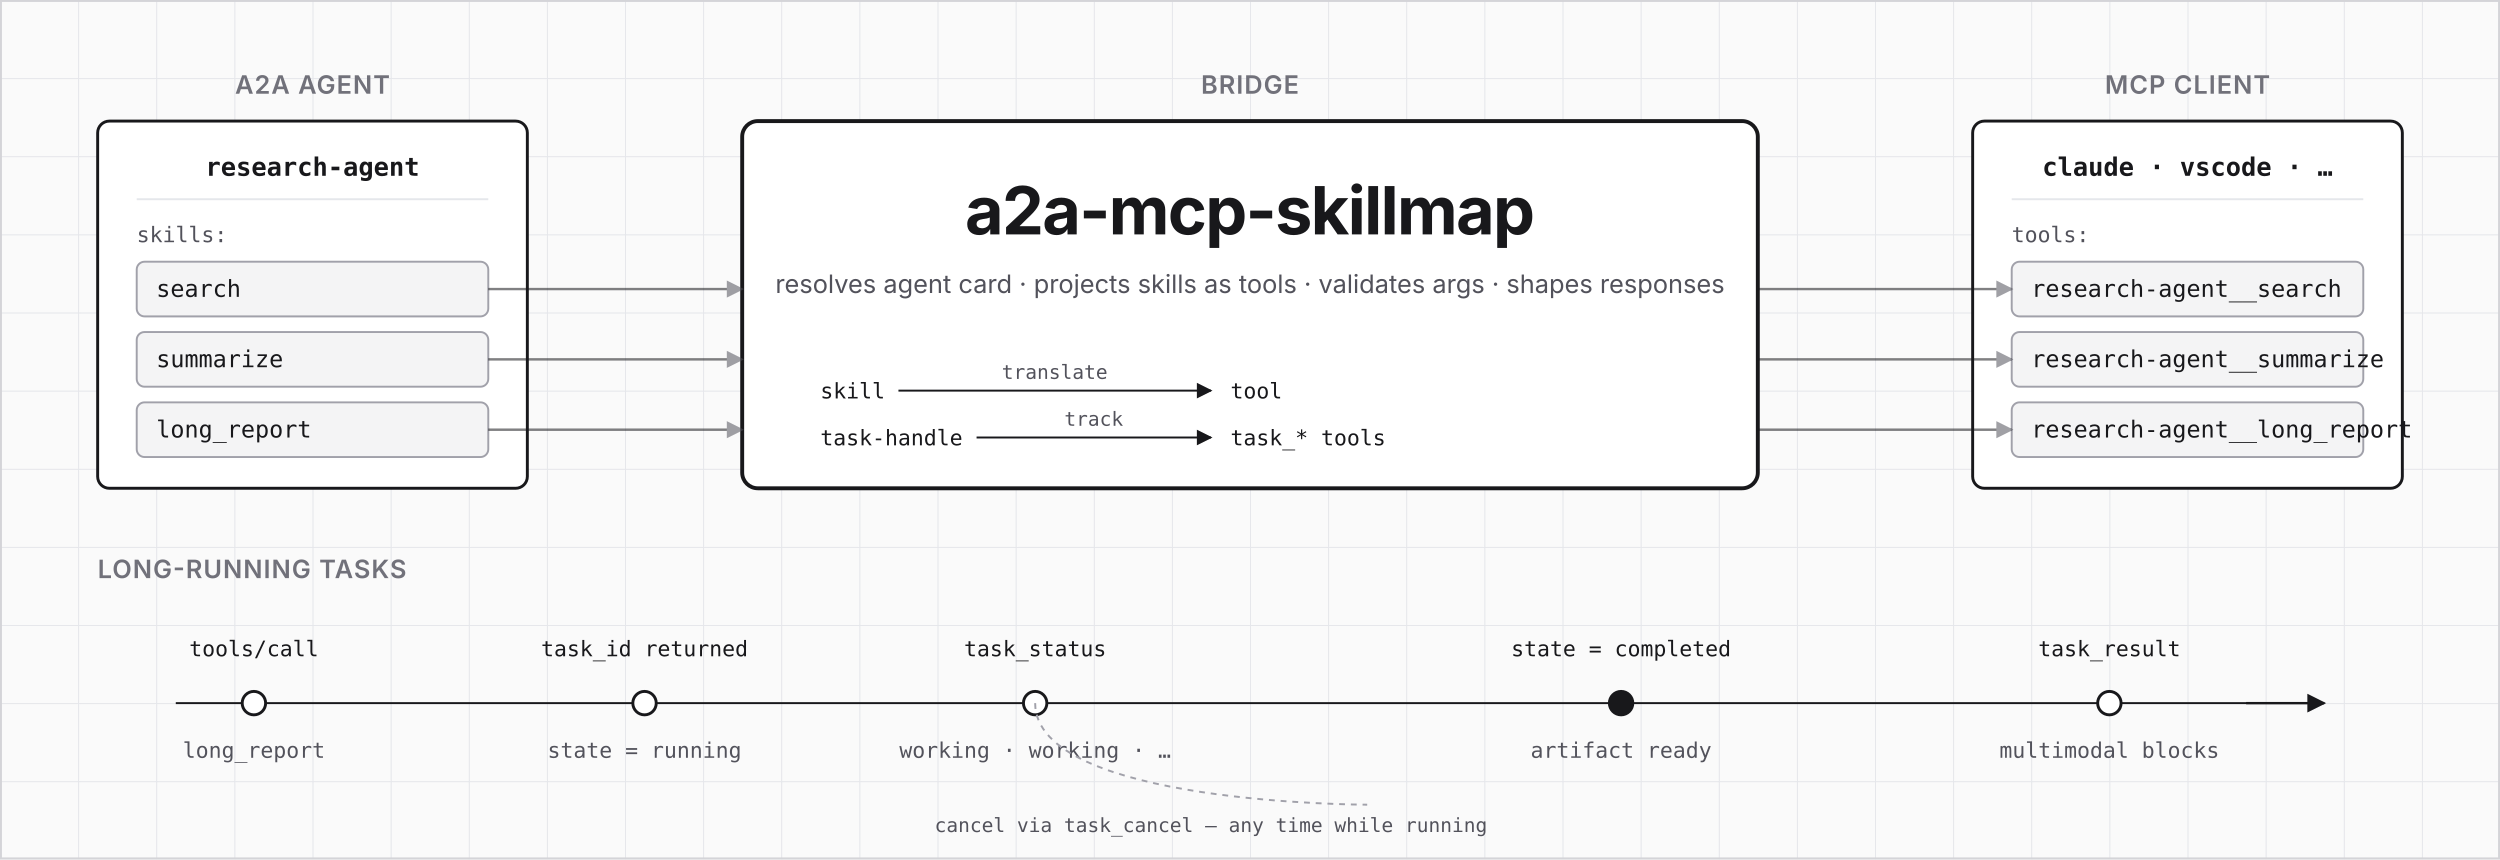
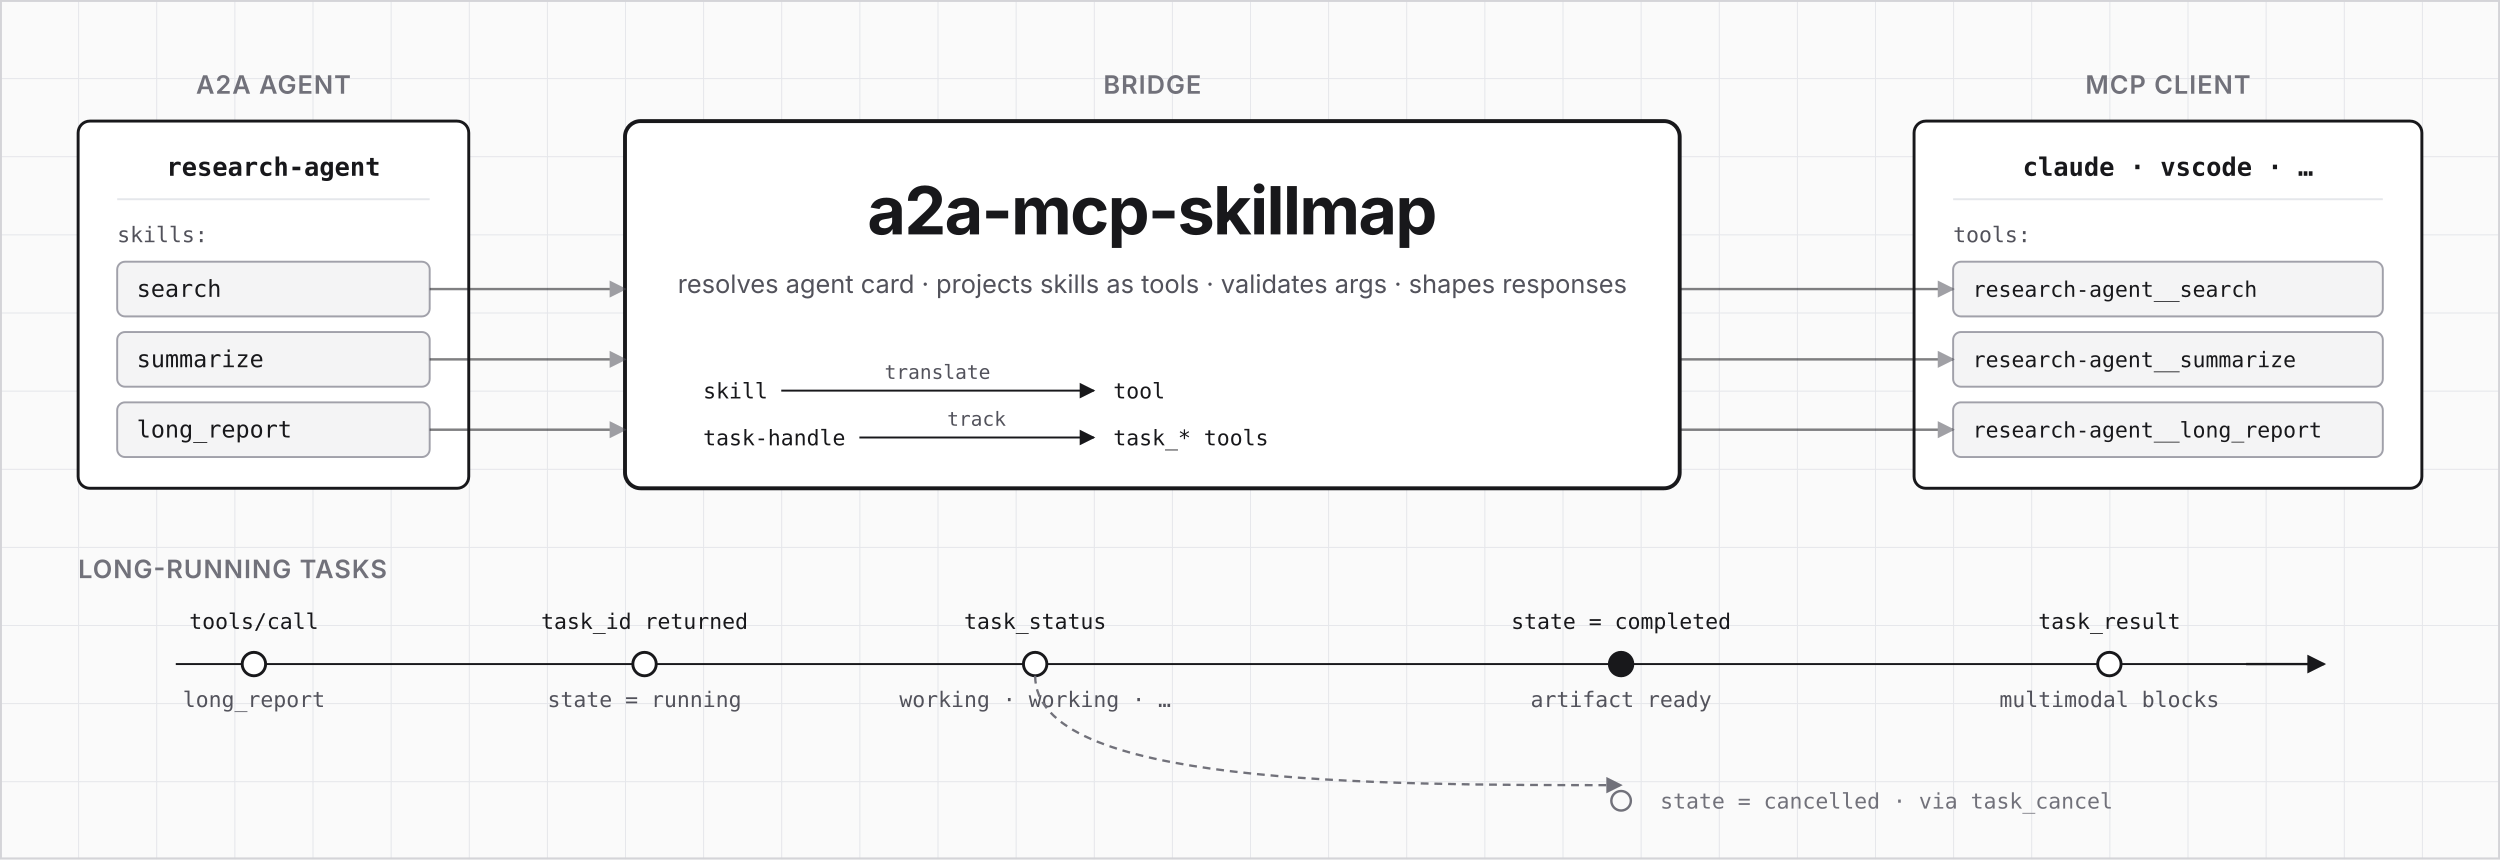
<svg xmlns="http://www.w3.org/2000/svg" viewBox="0 0 1280 440" role="img" aria-labelledby="title desc">
  <defs>
    <pattern id="grid-l" width="40" height="40" patternUnits="userSpaceOnUse">
      <path d="M 40 0 L 0 0 0 40" fill="none" stroke="#e5e7eb" stroke-width="1" />
    </pattern>
    <marker id="arrow-l" viewBox="0 0 10 10" refX="9" refY="5" markerWidth="8" markerHeight="8" orient="auto-start-reverse">
      <path d="M 0 0 L 10 5 L 0 10 z" fill="#18181b" />
    </marker>
    <marker id="arrow-l-sub" viewBox="0 0 10 10" refX="9" refY="5" markerWidth="7" markerHeight="7" orient="auto-start-reverse">
      <path d="M 0 0 L 10 5 L 0 10 z" fill="#52525b" />
    </marker>
+     <marker id="arrow-l-branch" viewBox="0 0 10 10" refX="9" refY="5" markerWidth="7" markerHeight="7" orient="auto-start-reverse">
+       <path d="M 0 0 L 10 5 L 0 10 z" fill="#71717a" />
+     </marker>
  </defs>
  <rect width="1280" height="440" fill="#fafafa" />
  <rect width="1280" height="440" fill="url(#grid-l)" />
  <rect x="0.5" y="0.5" width="1279" height="439" fill="none" stroke="#d4d4d8" stroke-width="1" />
  <g font-family="ui-monospace, SFMono-Regular, Menlo, monospace" fill="#18181b">
-     <text x="160" y="48" text-anchor="middle" font-family="ui-sans-serif, -apple-system, BlinkMacSystemFont, 'Segoe UI', sans-serif" font-size="13" font-weight="600" letter-spacing="0.5" fill="#71717a">A2A AGENT</text>
-     <rect x="50" y="62" width="220" height="188" rx="6" fill="#ffffff" stroke="#18181b" stroke-width="1.5" />
-     <text x="160" y="90" text-anchor="middle" font-size="13" font-weight="600">research-agent</text>
-     <line x1="70" y1="102" x2="250" y2="102" stroke="#e5e7eb" />
-     <text x="70" y="124" font-size="11" fill="#52525b">skills:</text>
-     <rect x="70" y="134" width="180" height="28" rx="4" fill="#f4f4f5" stroke="#a1a1aa" />
-     <text x="80" y="152" font-size="12">search</text>
-     <rect x="70" y="170" width="180" height="28" rx="4" fill="#f4f4f5" stroke="#a1a1aa" />
-     <text x="80" y="188" font-size="12">summarize</text>
-     <rect x="70" y="206" width="180" height="28" rx="4" fill="#f4f4f5" stroke="#a1a1aa" />
-     <text x="80" y="224" font-size="12">long_report</text>
+     <text x="140" y="48" text-anchor="middle" font-family="ui-sans-serif, -apple-system, BlinkMacSystemFont, 'Segoe UI', sans-serif" font-size="13" font-weight="600" letter-spacing="0.5" fill="#71717a">A2A AGENT</text>
+     <rect x="40" y="62" width="200" height="188" rx="6" fill="#ffffff" stroke="#18181b" stroke-width="1.5" />
+     <text x="140" y="90" text-anchor="middle" font-size="13" font-weight="600">research-agent</text>
+     <line x1="60" y1="102" x2="220" y2="102" stroke="#e5e7eb" />
+     <text x="60" y="124" font-size="11" fill="#52525b">skills:</text>
+     <rect x="60" y="134" width="160" height="28" rx="4" fill="#f4f4f5" stroke="#a1a1aa" />
+     <text x="70" y="152" font-size="12">search</text>
+     <rect x="60" y="170" width="160" height="28" rx="4" fill="#f4f4f5" stroke="#a1a1aa" />
+     <text x="70" y="188" font-size="12">summarize</text>
+     <rect x="60" y="206" width="160" height="28" rx="4" fill="#f4f4f5" stroke="#a1a1aa" />
+     <text x="70" y="224" font-size="12">long_report</text>
  </g>
  <g font-family="ui-sans-serif, -apple-system, BlinkMacSystemFont, 'Segoe UI', sans-serif" fill="#18181b">
-     <text x="640" y="48" text-anchor="middle" font-family="ui-sans-serif, -apple-system, BlinkMacSystemFont, 'Segoe UI', sans-serif" font-size="13" font-weight="600" letter-spacing="0.5" fill="#71717a">BRIDGE</text>
-     <rect x="380" y="62" width="520" height="188" rx="8" fill="#ffffff" stroke="#18181b" stroke-width="2" />
-     <text x="640" y="120" text-anchor="middle" font-size="34" font-weight="700" letter-spacing="-0.8">a2a-mcp-skillmap</text>
-     <text x="640" y="150" text-anchor="middle" font-family="ui-sans-serif, -apple-system, BlinkMacSystemFont, 'Segoe UI', sans-serif" font-size="13" fill="#52525b">resolves agent card · projects skills as tools · validates args · shapes responses</text>
+     <text x="590" y="48" text-anchor="middle" font-size="13" font-weight="600" letter-spacing="0.5" fill="#71717a">BRIDGE</text>
+     <rect x="320" y="62" width="540" height="188" rx="8" fill="#ffffff" stroke="#18181b" stroke-width="2" />
+     <text x="590" y="120" text-anchor="middle" font-size="34" font-weight="700" letter-spacing="-0.8">a2a-mcp-skillmap</text>
+     <text x="590" y="150" text-anchor="middle" font-size="13" fill="#52525b">resolves agent card · projects skills as tools · validates args · shapes responses</text>
    <g font-family="ui-monospace, SFMono-Regular, Menlo, monospace" font-size="11" fill="#18181b">
-       <text x="420" y="204">skill</text>
-       <line x1="460" y1="200" x2="620" y2="200" stroke="#18181b" stroke-width="1" marker-end="url(#arrow-l)" />
-       <text x="540" y="194" text-anchor="middle" font-size="10" fill="#52525b">translate</text>
-       <text x="630" y="204">tool</text>
-       <text x="420" y="228">task-handle</text>
-       <line x1="500" y1="224" x2="620" y2="224" stroke="#18181b" stroke-width="1" marker-end="url(#arrow-l)" />
-       <text x="560" y="218" text-anchor="middle" font-size="10" fill="#52525b">track</text>
-       <text x="630" y="228">task_* tools</text>
+       <text x="360" y="204">skill</text>
+       <line x1="400" y1="200" x2="560" y2="200" stroke="#18181b" stroke-width="1" marker-end="url(#arrow-l)" />
+       <text x="480" y="194" text-anchor="middle" font-size="10" fill="#52525b">translate</text>
+       <text x="570" y="204">tool</text>
+       <text x="360" y="228">task-handle</text>
+       <line x1="440" y1="224" x2="560" y2="224" stroke="#18181b" stroke-width="1" marker-end="url(#arrow-l)" />
+       <text x="500" y="218" text-anchor="middle" font-size="10" fill="#52525b">track</text>
+       <text x="570" y="228">task_* tools</text>
    </g>
  </g>
  <g font-family="ui-monospace, SFMono-Regular, Menlo, monospace" fill="#18181b">
-     <text x="1120" y="48" text-anchor="middle" font-family="ui-sans-serif, -apple-system, BlinkMacSystemFont, 'Segoe UI', sans-serif" font-size="13" font-weight="600" letter-spacing="0.5" fill="#71717a">MCP CLIENT</text>
-     <rect x="1010" y="62" width="220" height="188" rx="6" fill="#ffffff" stroke="#18181b" stroke-width="1.5" />
-     <text x="1120" y="90" text-anchor="middle" font-size="13" font-weight="600">claude · vscode · …</text>
-     <line x1="1030" y1="102" x2="1210" y2="102" stroke="#e5e7eb" />
-     <text x="1030" y="124" font-size="11" fill="#52525b">tools:</text>
-     <rect x="1030" y="134" width="180" height="28" rx="4" fill="#f4f4f5" stroke="#a1a1aa" />
-     <text x="1040" y="152" font-size="12">research-agent__search</text>
-     <rect x="1030" y="170" width="180" height="28" rx="4" fill="#f4f4f5" stroke="#a1a1aa" />
-     <text x="1040" y="188" font-size="12">research-agent__summarize</text>
-     <rect x="1030" y="206" width="180" height="28" rx="4" fill="#f4f4f5" stroke="#a1a1aa" />
-     <text x="1040" y="224" font-size="12">research-agent__long_report</text>
+     <text x="1110" y="48" text-anchor="middle" font-family="ui-sans-serif, -apple-system, BlinkMacSystemFont, 'Segoe UI', sans-serif" font-size="13" font-weight="600" letter-spacing="0.5" fill="#71717a">MCP CLIENT</text>
+     <rect x="980" y="62" width="260" height="188" rx="6" fill="#ffffff" stroke="#18181b" stroke-width="1.5" />
+     <text x="1110" y="90" text-anchor="middle" font-size="13" font-weight="600">claude · vscode · …</text>
+     <line x1="1000" y1="102" x2="1220" y2="102" stroke="#e5e7eb" />
+     <text x="1000" y="124" font-size="11" fill="#52525b">tools:</text>
+     <rect x="1000" y="134" width="220" height="28" rx="4" fill="#f4f4f5" stroke="#a1a1aa" />
+     <text x="1010" y="152" font-size="11">research-agent__search</text>
+     <rect x="1000" y="170" width="220" height="28" rx="4" fill="#f4f4f5" stroke="#a1a1aa" />
+     <text x="1010" y="188" font-size="11">research-agent__summarize</text>
+     <rect x="1000" y="206" width="220" height="28" rx="4" fill="#f4f4f5" stroke="#a1a1aa" />
+     <text x="1010" y="224" font-size="11">research-agent__long_report</text>
  </g>
  <g stroke="#18181b" stroke-width="1.25" fill="none" opacity="0.55">
-     <path d="M 250 148 C 320 148, 360 148, 380 148" marker-end="url(#arrow-l-sub)" />
-     <path d="M 900 148 C 960 148, 990 148, 1030 148" marker-end="url(#arrow-l-sub)" />
-     <path d="M 250 184 C 320 184, 360 184, 380 184" marker-end="url(#arrow-l-sub)" />
-     <path d="M 900 184 C 960 184, 990 184, 1030 184" marker-end="url(#arrow-l-sub)" />
-     <path d="M 250 220 C 320 220, 360 220, 380 220" marker-end="url(#arrow-l-sub)" />
-     <path d="M 900 220 C 960 220, 990 220, 1030 220" marker-end="url(#arrow-l-sub)" />
+     <path d="M 220 148 C 270 148, 300 148, 320 148" marker-end="url(#arrow-l-sub)" />
+     <path d="M 860 148 C 920 148, 950 148, 1000 148" marker-end="url(#arrow-l-sub)" />
+     <path d="M 220 184 C 270 184, 300 184, 320 184" marker-end="url(#arrow-l-sub)" />
+     <path d="M 860 184 C 920 184, 950 184, 1000 184" marker-end="url(#arrow-l-sub)" />
+     <path d="M 220 220 C 270 220, 300 220, 320 220" marker-end="url(#arrow-l-sub)" />
+     <path d="M 860 220 C 920 220, 950 220, 1000 220" marker-end="url(#arrow-l-sub)" />
  </g>
  <g font-family="ui-sans-serif, -apple-system, BlinkMacSystemFont, 'Segoe UI', sans-serif">
-     <text x="50" y="296" font-size="13" font-weight="600" letter-spacing="0.5" fill="#71717a">LONG-RUNNING TASKS</text>
+     <text x="40" y="296" font-size="13" font-weight="600" letter-spacing="0.5" fill="#71717a">LONG-RUNNING TASKS</text>
  </g>
-   <g stroke="#18181b" stroke-width="1" fill="none">
-     <line x1="90" y1="360" x2="1190" y2="360" />
+   <line x1="90" y1="340" x2="1160" y2="340" stroke="#18181b" stroke-width="1" />
+   <line x1="1150" y1="340" x2="1190" y2="340" stroke="#18181b" stroke-width="1.2" marker-end="url(#arrow-l)" />
+   <g font-family="ui-monospace, SFMono-Regular, Menlo, monospace" font-size="11" fill="#18181b">
+     <circle cx="130" cy="340" r="6" fill="#ffffff" stroke="#18181b" stroke-width="1.5" />
+     <text x="130" y="322" text-anchor="middle">tools/call</text>
+     <text x="130" y="362" text-anchor="middle" fill="#52525b">long_report</text>
  </g>
  <g font-family="ui-monospace, SFMono-Regular, Menlo, monospace" font-size="11" fill="#18181b">
-     <circle cx="130" cy="360" r="6" fill="#ffffff" stroke="#18181b" stroke-width="1.5" />
-     <text x="130" y="336" text-anchor="middle">tools/call</text>
-     <text x="130" y="388" text-anchor="middle" fill="#52525b">long_report</text>
+     <circle cx="330" cy="340" r="6" fill="#ffffff" stroke="#18181b" stroke-width="1.5" />
+     <text x="330" y="322" text-anchor="middle">task_id returned</text>
+     <text x="330" y="362" text-anchor="middle" fill="#52525b">state = running</text>
  </g>
  <g font-family="ui-monospace, SFMono-Regular, Menlo, monospace" font-size="11" fill="#18181b">
-     <circle cx="330" cy="360" r="6" fill="#ffffff" stroke="#18181b" stroke-width="1.5" />
-     <text x="330" y="336" text-anchor="middle">task_id returned</text>
-     <text x="330" y="388" text-anchor="middle" fill="#52525b">state = running</text>
+     <circle cx="530" cy="340" r="6" fill="#ffffff" stroke="#18181b" stroke-width="1.5" />
+     <text x="530" y="322" text-anchor="middle">task_status</text>
+     <text x="530" y="362" text-anchor="middle" fill="#52525b">working · working · …</text>
  </g>
  <g font-family="ui-monospace, SFMono-Regular, Menlo, monospace" font-size="11" fill="#18181b">
-     <circle cx="530" cy="360" r="6" fill="#ffffff" stroke="#18181b" stroke-width="1.5" />
-     <text x="530" y="336" text-anchor="middle">task_status</text>
-     <text x="530" y="388" text-anchor="middle" fill="#52525b">working · working · …</text>
+     <circle cx="830" cy="340" r="6" fill="#18181b" stroke="#18181b" stroke-width="1.5" />
+     <text x="830" y="322" text-anchor="middle">state = completed</text>
+     <text x="830" y="362" text-anchor="middle" fill="#52525b">artifact ready</text>
  </g>
  <g font-family="ui-monospace, SFMono-Regular, Menlo, monospace" font-size="11" fill="#18181b">
-     <circle cx="830" cy="360" r="6" fill="#18181b" stroke="#18181b" stroke-width="1.5" />
-     <text x="830" y="336" text-anchor="middle">state = completed</text>
-     <text x="830" y="388" text-anchor="middle" fill="#52525b">artifact ready</text>
+     <circle cx="1080" cy="340" r="6" fill="#ffffff" stroke="#18181b" stroke-width="1.5" />
+     <text x="1080" y="322" text-anchor="middle">task_result</text>
+     <text x="1080" y="362" text-anchor="middle" fill="#52525b">multimodal blocks</text>
  </g>
-   <g font-family="ui-monospace, SFMono-Regular, Menlo, monospace" font-size="11" fill="#18181b">
-     <circle cx="1080" cy="360" r="6" fill="#ffffff" stroke="#18181b" stroke-width="1.5" />
-     <text x="1080" y="336" text-anchor="middle">task_result</text>
-     <text x="1080" y="388" text-anchor="middle" fill="#52525b">multimodal blocks</text>
+   <g fill="none" stroke="#71717a" stroke-width="1.2" stroke-dasharray="4 3">
+     <path d="M 530 346 C 530 402, 700 402, 830 402" marker-end="url(#arrow-l-branch)" />
  </g>
-   <g stroke="#18181b" stroke-width="1.2" fill="none">
-     <line x1="1150" y1="360" x2="1190" y2="360" marker-end="url(#arrow-l)" />
-   </g>
-   <g font-family="ui-monospace, SFMono-Regular, Menlo, monospace" font-size="10" fill="#52525b">
-     <path d="M 530 360 C 530 412, 700 412, 700 412" stroke="#a1a1aa" stroke-dasharray="3 3" fill="none" />
-     <text x="620" y="426" text-anchor="middle">cancel via task_cancel — any time while running</text>
+   <g font-family="ui-monospace, SFMono-Regular, Menlo, monospace" font-size="11" fill="#71717a">
+     <circle cx="830" cy="410" r="5" fill="#fafafa" stroke="#71717a" stroke-width="1.25" />
+     <text x="850" y="414" font-size="11">state = cancelled  ·  via task_cancel</text>
  </g>
</svg>
